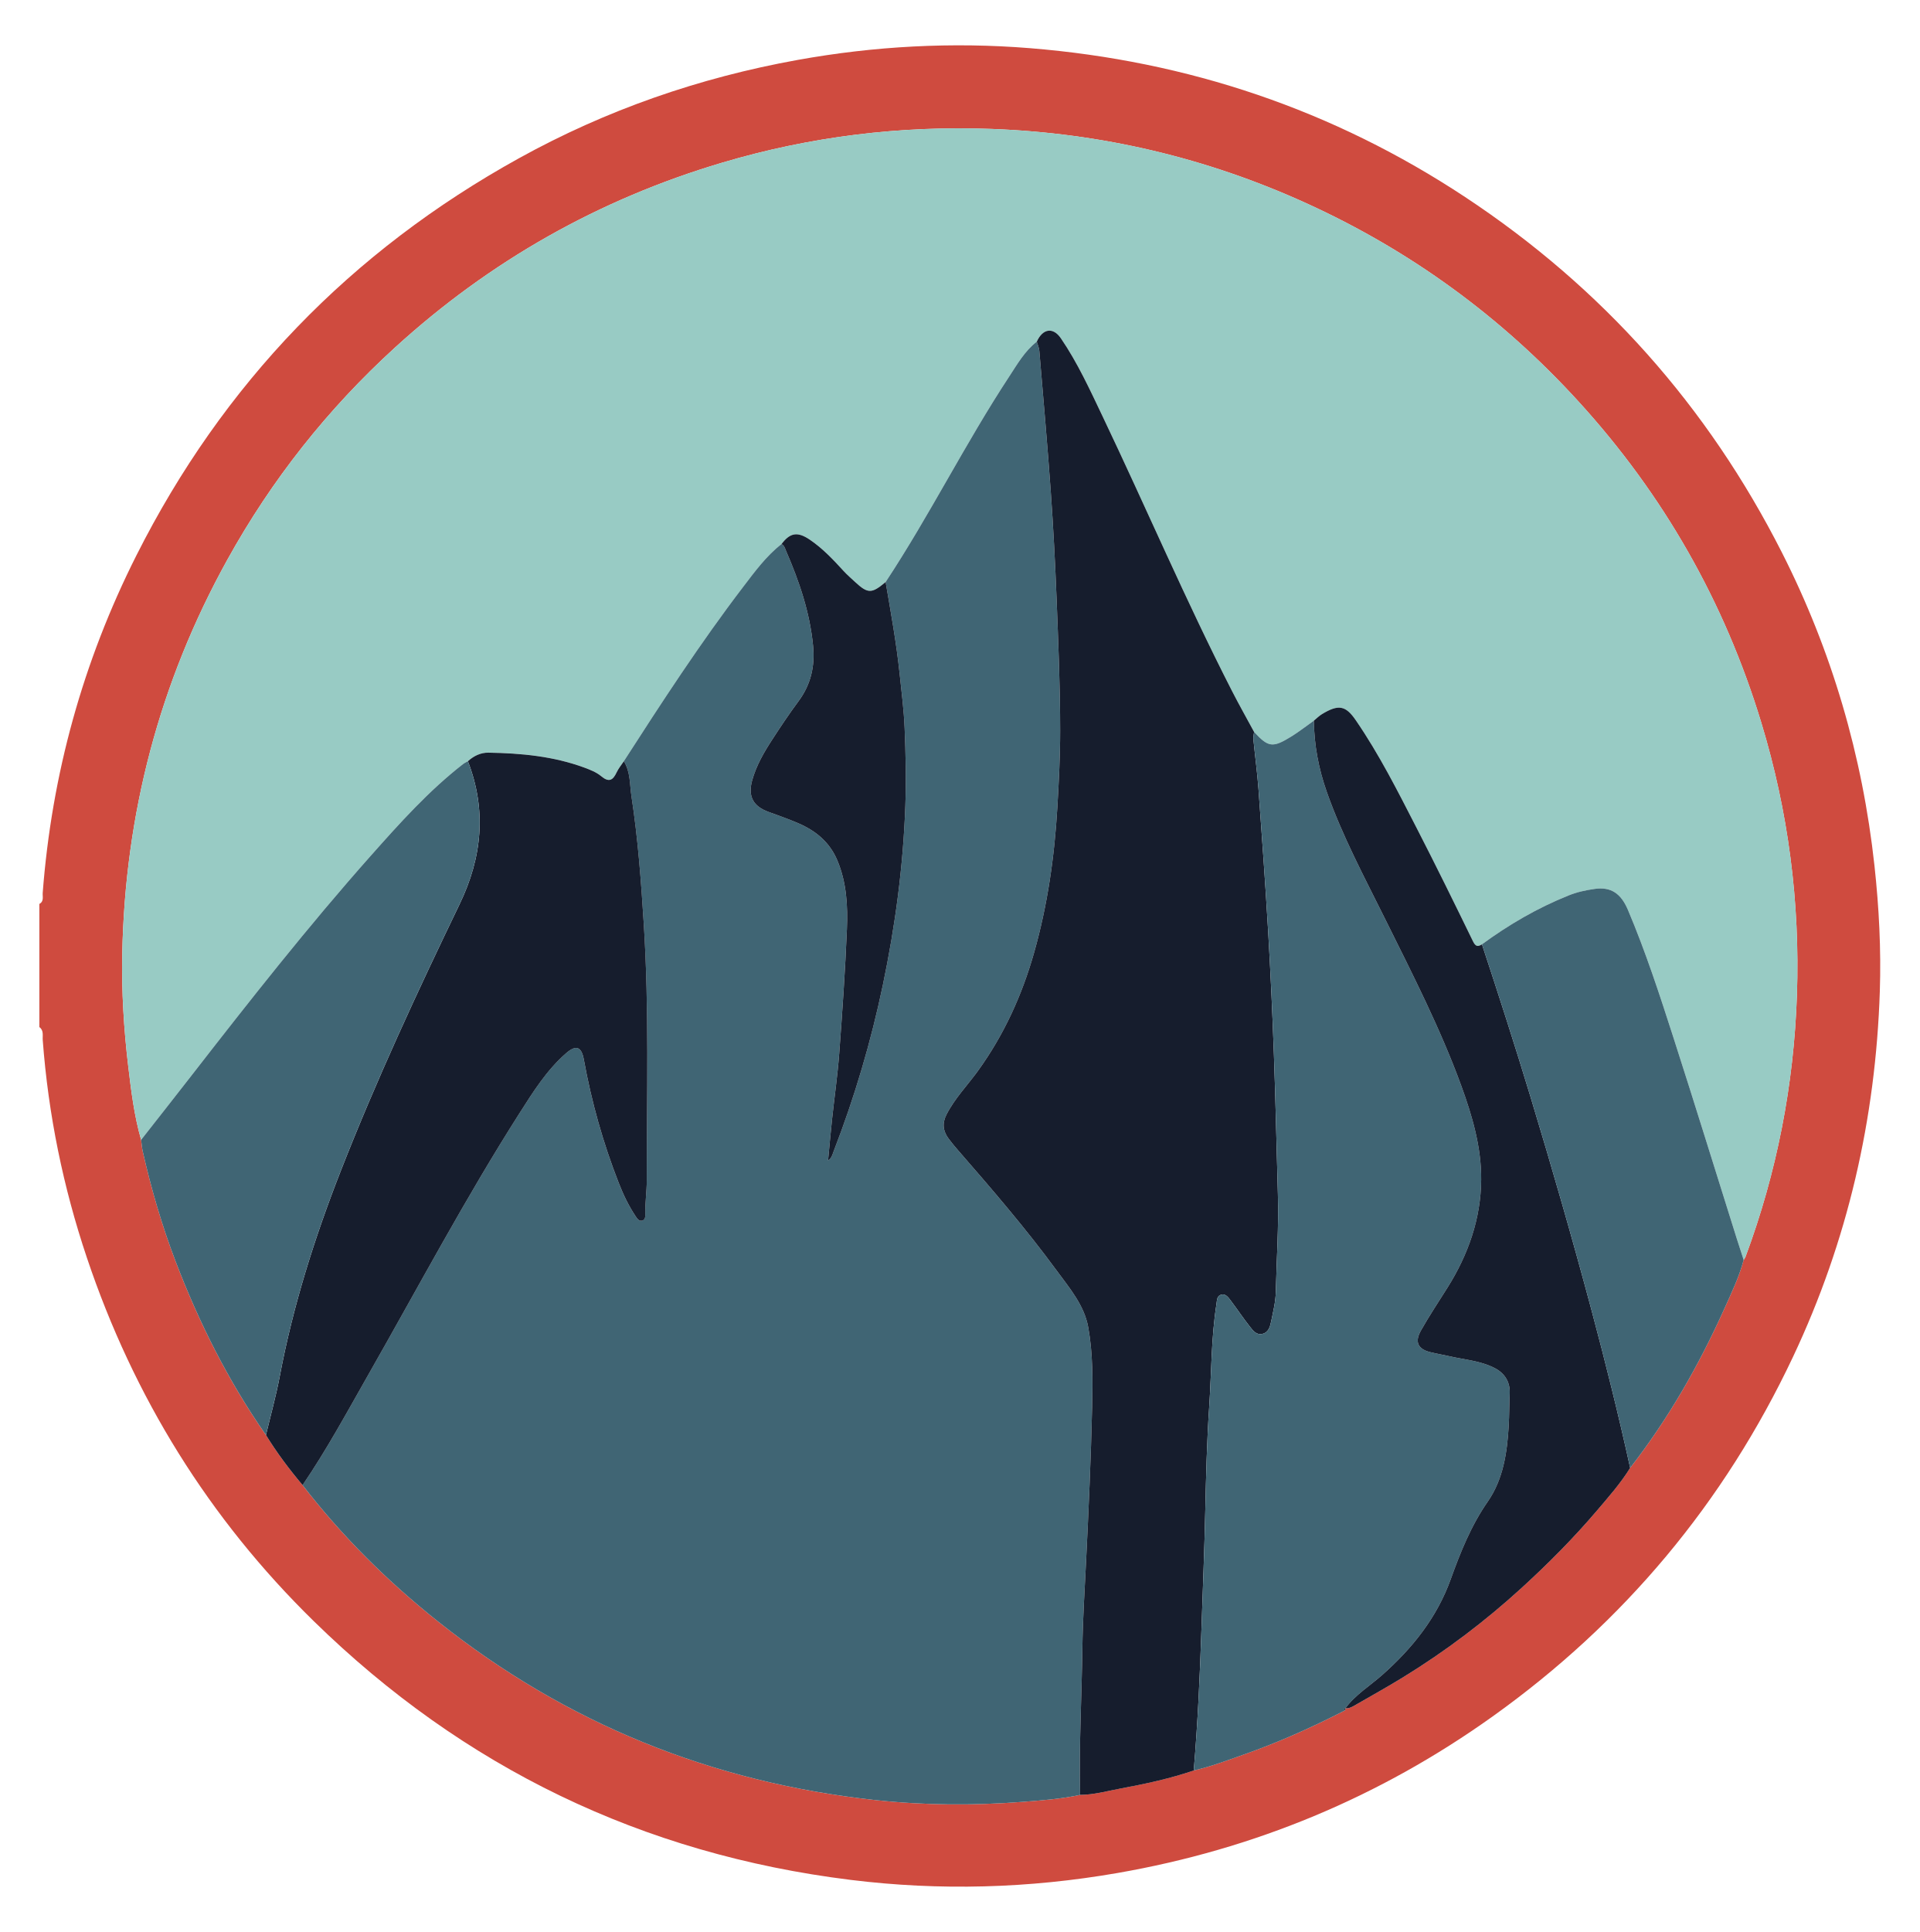
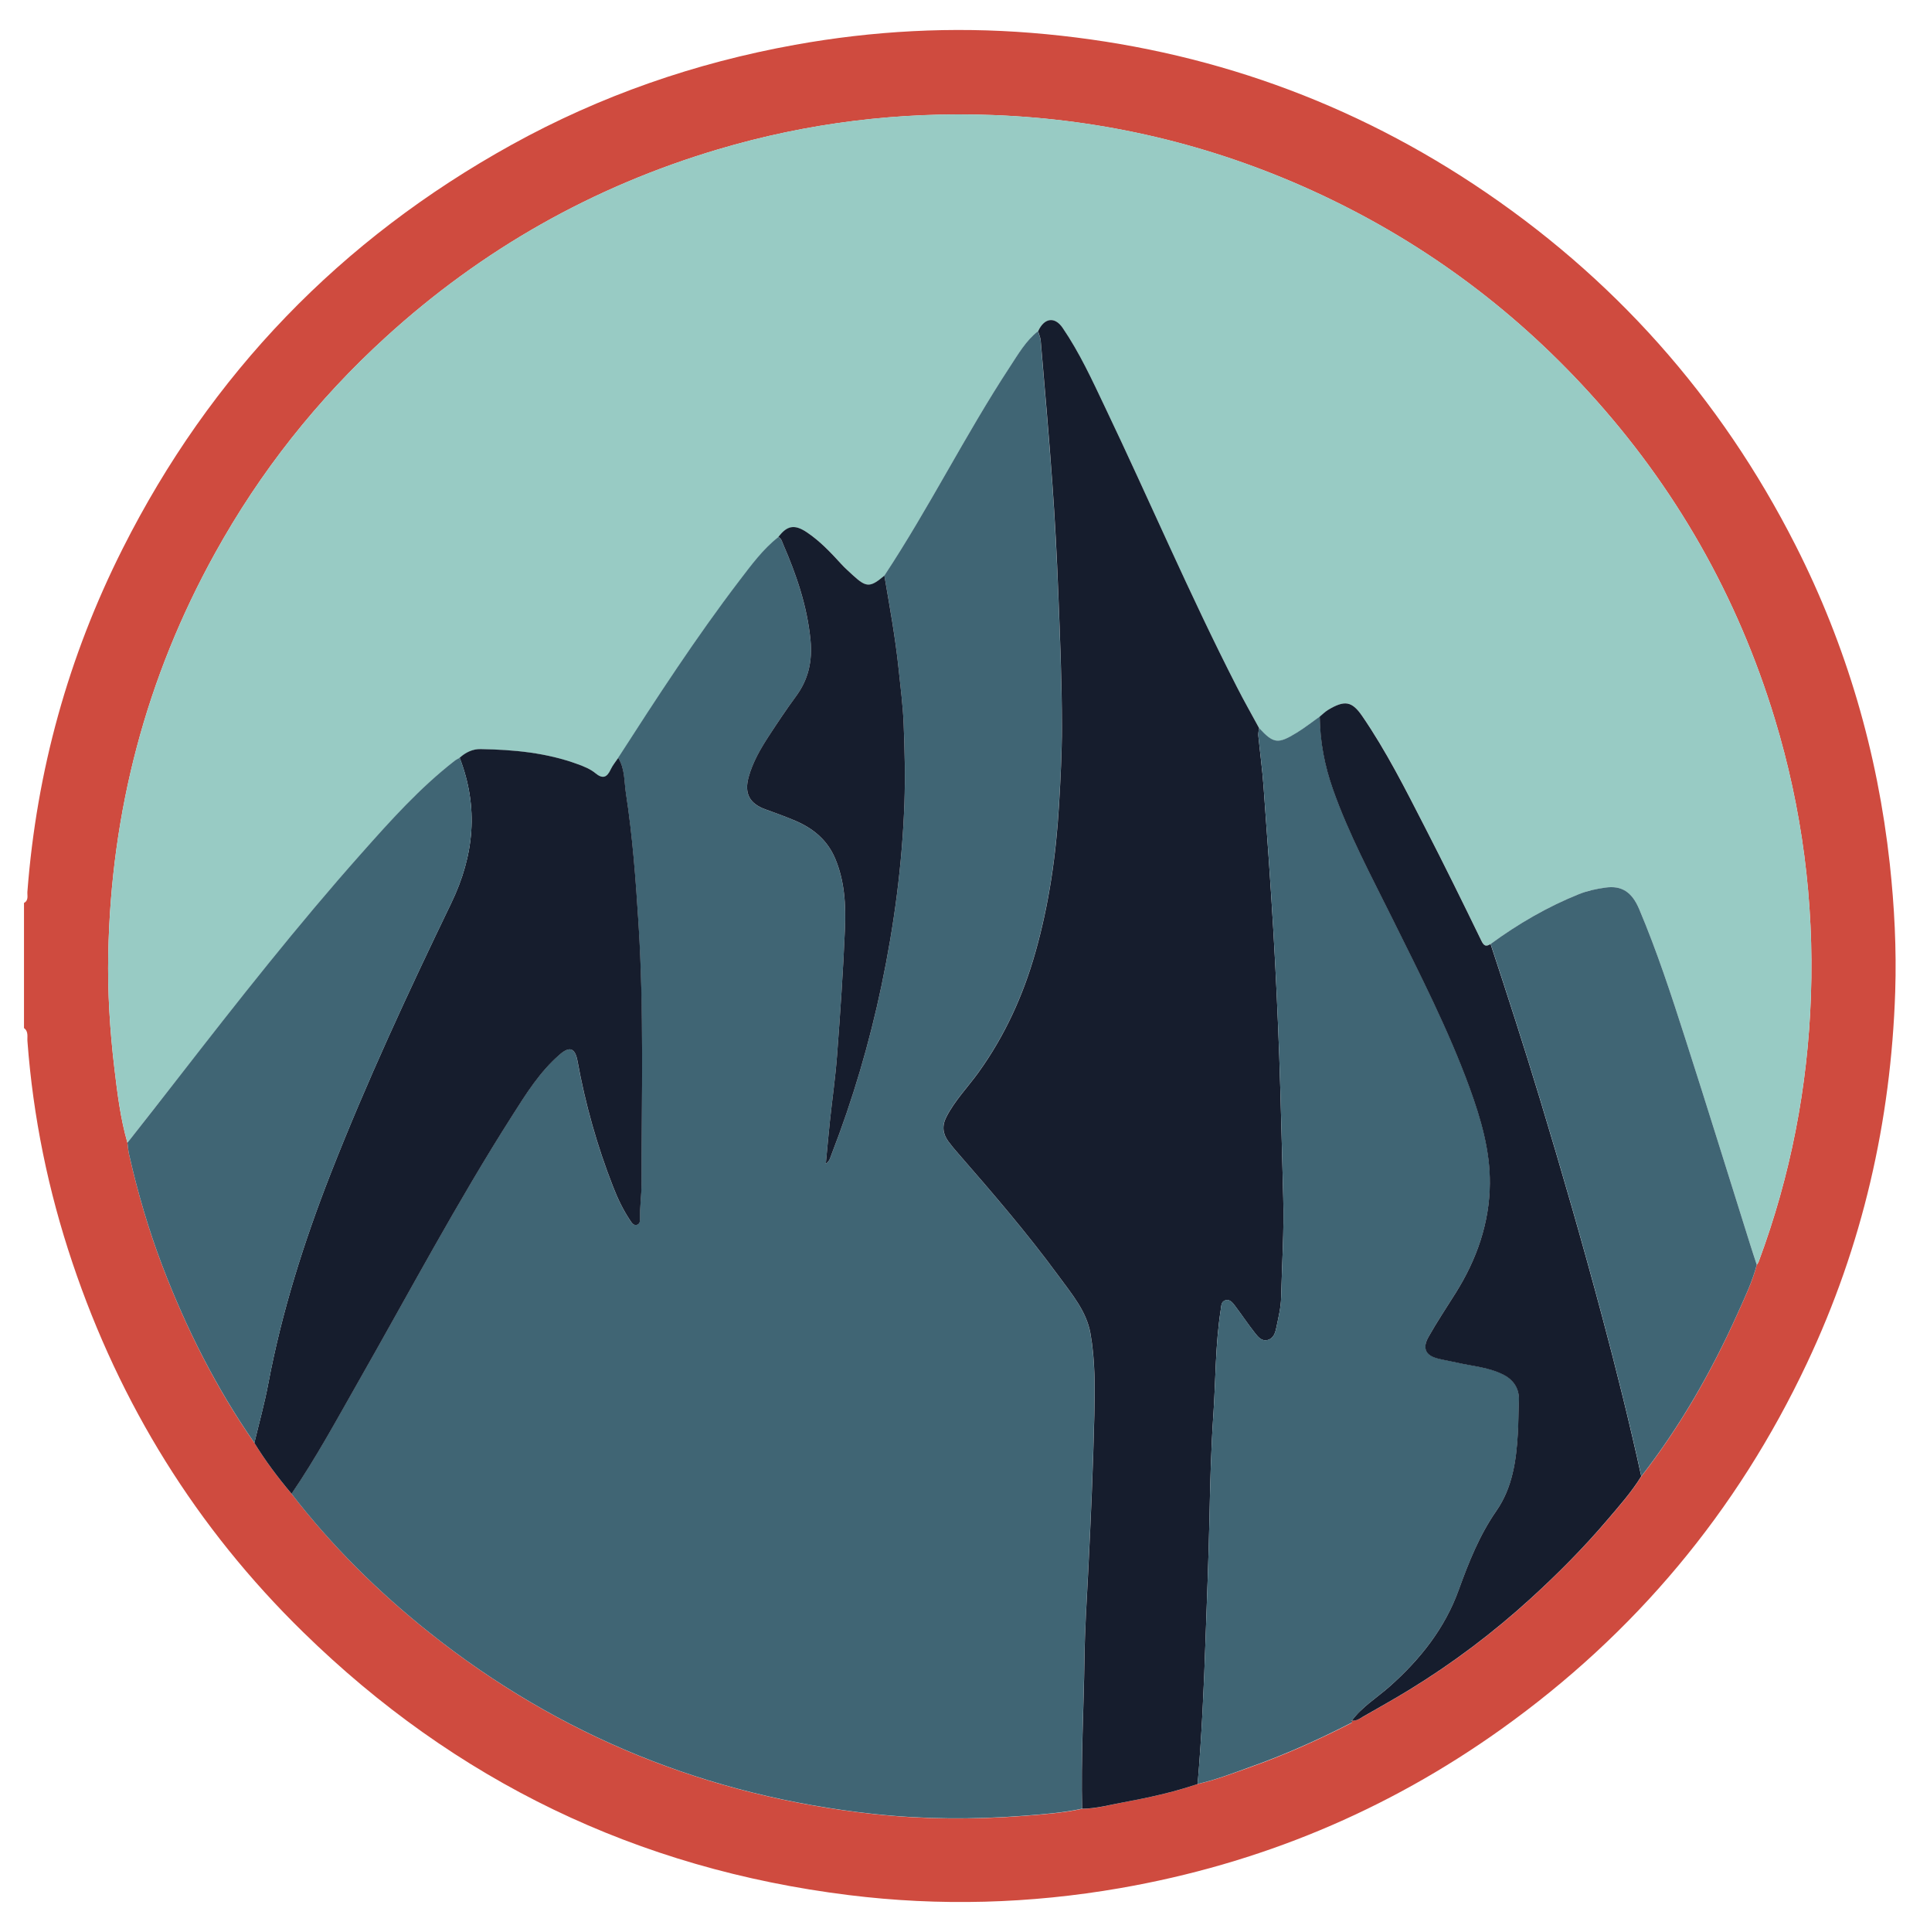
- <svg xmlns="http://www.w3.org/2000/svg" version="1.1" id="Layer_0_xA0_Image_1_" x="0px" y="0px" width="229.92px" height="231.36px" viewBox="0 0 229.92 231.36" enable-background="new 0 0 229.92 231.36" xml:space="preserve">
+ <svg xmlns="http://www.w3.org/2000/svg" version="1.1" id="Layer_0_xA0_Image_1_" x="0px" y="0px" width="40px" height="40.25px" viewBox="0 0 40 40.25" enable-background="new 0 0 40 40.25" xml:space="preserve">
  <g>
-     <path fill-rule="evenodd" clip-rule="evenodd" fill="#CF4B3F" d="M4.713,108.247c0.577-0.302,0.369-0.883,0.402-1.322   C6.201,92.716,9.929,79.23,16.336,66.516C26.701,45.943,42.01,30.093,62.171,18.944c10.46-5.784,21.612-9.646,33.363-11.766   c9.22-1.663,18.523-2.162,27.855-1.407c18.864,1.528,36.285,7.377,52.105,17.829c16.396,10.833,29.041,25.034,37.93,42.55   c5.994,11.812,9.653,24.337,11.093,37.508c0.546,5.004,0.806,10.024,0.643,15.053c-0.499,15.289-3.856,29.913-10.397,43.771   c-8.25,17.478-20.262,31.836-35.976,43.062c-13.54,9.672-28.552,15.904-44.942,18.752c-10.607,1.843-21.269,2.147-31.973,0.822   c-24.923-3.087-46.358-13.443-64.286-30.979c-12.56-12.285-21.576-26.851-27.173-43.507c-2.846-8.467-4.628-17.161-5.294-26.078   c-0.039-0.523,0.154-1.155-0.406-1.562C4.713,118.077,4.713,113.162,4.713,108.247z M161.161,204.552l-0.013,0.013   c0.494,0.054,0.886-0.208,1.279-0.436c1.857-1.07,3.732-2.112,5.56-3.231c5.103-3.128,9.861-6.72,14.28-10.757   c3.174-2.9,6.204-5.948,8.99-9.222c1.404-1.649,2.851-3.282,3.998-5.138c4.567-5.867,8.226-12.275,11.273-19.04   c0.863-1.916,1.779-3.817,2.321-5.862c0.077-0.131,0.176-0.251,0.228-0.391c3.76-10.114,5.789-20.579,6.154-31.351   c0.376-11.087-1.034-21.958-4.265-32.585c-4.399-14.482-11.713-27.314-21.905-38.481c-9.247-10.132-20.125-18.064-32.626-23.748   c-11.948-5.432-24.493-8.386-37.594-8.881c-11.003-0.415-21.809,0.904-32.385,4.05c-14.74,4.384-27.782,11.769-39.134,22.117   c-8.087,7.374-14.797,15.855-20.104,25.443c-8.132,14.688-12.247,30.44-12.577,47.203c-0.088,4.494,0.187,8.974,0.718,13.433   c0.353,2.959,0.711,5.93,1.544,8.809c0.061,0.453,0.085,0.913,0.186,1.356c1.015,4.481,2.294,8.885,3.934,13.178   c2.808,7.356,6.319,14.348,10.83,20.818c1.299,2.116,2.786,4.096,4.386,5.993c4.734,6.13,10.195,11.538,16.25,16.355   c15.34,12.207,32.809,19.233,52.259,21.354c5.912,0.646,11.859,0.674,17.792,0.221c2.284-0.175,4.58-0.344,6.831-0.832   c1.654-0.011,3.244-0.464,4.85-0.764c2.958-0.551,5.904-1.185,8.761-2.158c2.053-0.465,4.017-1.212,5.995-1.908   c4.179-1.47,8.212-3.274,12.146-5.301C161.137,204.725,161.149,204.639,161.161,204.552z" />
-     <path fill-rule="evenodd" clip-rule="evenodd" fill="#98CBC4" d="M16.905,136.499c-0.833-2.881-1.192-5.852-1.544-8.811   c-0.531-4.459-0.806-8.938-0.718-13.433c0.33-16.763,4.445-32.515,12.577-47.203c5.308-9.588,12.018-18.069,20.104-25.443   c11.352-10.349,24.394-17.733,39.134-22.117c10.576-3.146,21.382-4.465,32.385-4.05c13.101,0.495,25.646,3.449,37.594,8.881   c12.501,5.684,23.379,13.616,32.626,23.748c10.192,11.167,17.506,23.999,21.905,38.481c3.23,10.627,4.641,21.498,4.265,32.585   c-0.365,10.771-2.395,21.236-6.154,31.351c-0.052,0.14-0.15,0.26-0.228,0.391c-0.271-0.837-0.551-1.673-0.813-2.512   c-2.53-8.043-5.017-16.1-7.601-24.125c-1.656-5.144-3.332-10.286-5.442-15.271c-0.847-2-2.053-2.796-3.988-2.523   c-1.062,0.149-2.115,0.379-3.116,0.78c-3.722,1.492-7.157,3.494-10.387,5.857c-0.514,0.318-0.771,0.26-1.078-0.371   c-2.195-4.513-4.409-9.017-6.703-13.479c-2.274-4.426-4.508-8.878-7.338-12.996c-1.217-1.771-2.072-1.911-4.037-0.725   c-0.354,0.214-0.653,0.521-0.977,0.785c-0.903,0.639-1.773,1.327-2.713,1.906c-2.231,1.376-2.741,1.292-4.447-0.556   c-0.874-1.616-1.78-3.216-2.617-4.852c-5.54-10.82-10.309-22.004-15.541-32.969c-1.519-3.182-2.988-6.398-4.986-9.323   c-0.933-1.363-2.177-1.166-2.883,0.408c-1.448,1.125-2.338,2.706-3.315,4.193c-5.258,7.999-9.516,16.601-14.79,24.591   c-1.663,1.406-2.119,1.418-3.657-0.008c-0.472-0.437-0.957-0.856-1.397-1.338c-1.235-1.351-2.497-2.689-4.026-3.726   c-1.466-0.992-2.361-0.844-3.39,0.528c-1.832,1.435-3.194,3.298-4.586,5.12c-5.127,6.714-9.727,13.79-14.297,20.885   c-0.294,0.444-0.647,0.859-0.87,1.336c-0.45,0.959-0.929,1.219-1.85,0.449c-0.568-0.475-1.318-0.77-2.029-1.031   c-3.698-1.36-7.562-1.72-11.464-1.784c-0.945-0.016-1.767,0.39-2.469,1.022c-0.196,0.116-0.407,0.213-0.586,0.352   c-4.11,3.197-7.565,7.055-11.005,10.928c-7.517,8.462-14.509,17.351-21.449,26.282C20.979,131.317,18.938,133.904,16.905,136.499z" />
-     <path fill-rule="evenodd" clip-rule="evenodd" fill="#406574" d="M106.077,69.699c5.274-7.99,9.532-16.592,14.79-24.591   c0.978-1.487,1.867-3.068,3.316-4.193c0.104,0.365,0.271,0.727,0.303,1.098c0.475,5.641,0.974,11.278,1.376,16.923   c0.302,4.236,0.524,8.48,0.69,12.725c0.207,5.283,0.432,10.57,0.431,15.855c0,3.053-0.159,6.116-0.338,9.175   c-0.345,5.903-1.174,11.71-2.789,17.402c-1.447,5.095-3.606,9.838-6.723,14.147c-1.253,1.734-2.765,3.277-3.757,5.211   c-0.546,1.064-0.433,1.988,0.237,2.896c0.363,0.493,0.759,0.964,1.161,1.425c4.076,4.679,8.125,9.381,11.798,14.388   c1.536,2.095,3.298,4.146,3.771,6.774c0.568,3.158,0.54,6.37,0.466,9.594c-0.142,6.129-0.416,12.247-0.719,18.369   c-0.172,3.479-0.399,6.962-0.447,10.442c-0.081,5.867-0.416,11.73-0.271,17.601c-2.251,0.488-4.547,0.657-6.831,0.832   c-5.933,0.453-11.879,0.425-17.792-0.221c-19.451-2.12-36.919-9.146-52.259-21.354c-6.055-4.817-11.517-10.226-16.25-16.355   c2.897-4.246,5.335-8.767,7.875-13.223c5.976-10.486,11.633-21.156,18.127-31.343c1.625-2.549,3.238-5.126,5.547-7.144   c1.213-1.058,1.857-0.806,2.141,0.759c0.92,5.06,2.304,9.988,4.181,14.775c0.545,1.392,1.189,2.743,2.023,3.989   c0.179,0.266,0.409,0.641,0.817,0.501c0.334-0.115,0.345-0.479,0.338-0.791c-0.029-1.341,0.176-2.678,0.176-4.01   c0.001-10.236,0.29-20.474-0.358-30.707c-0.324-5.117-0.697-10.223-1.476-15.288c-0.217-1.406-0.104-2.912-0.91-4.201   c4.57-7.095,9.17-14.171,14.297-20.885c1.392-1.822,2.754-3.686,4.586-5.12c0.351,0.17,0.423,0.534,0.555,0.84   c1.574,3.628,2.838,7.329,3.226,11.314c0.243,2.498-0.265,4.669-1.752,6.675c-1.095,1.476-2.116,3.008-3.117,4.549   c-1.004,1.543-1.936,3.133-2.429,4.933c-0.521,1.898,0.116,3.094,1.98,3.766c1.189,0.428,2.381,0.853,3.542,1.351   c2.105,0.905,3.772,2.269,4.69,4.467c1.109,2.654,1.252,5.448,1.139,8.233c-0.204,4.967-0.551,9.929-0.921,14.887   c-0.196,2.626-0.576,5.237-0.856,7.857c-0.173,1.62-0.315,3.244-0.479,4.947c0.456-0.314,0.53-0.744,0.676-1.121   c2.507-6.473,4.464-13.105,5.887-19.902c1.484-7.088,2.437-14.227,2.693-21.474c0.11-3.105,0.041-6.196-0.086-9.289   c-0.09-2.173-0.372-4.338-0.598-6.504C107.37,76.997,106.702,73.352,106.077,69.699z" />
-     <path fill-rule="evenodd" clip-rule="evenodd" fill="#161D2D" d="M129.373,214.94c-0.145-5.87,0.19-11.733,0.271-17.601   c0.048-3.48,0.275-6.964,0.447-10.442c0.303-6.122,0.577-12.24,0.719-18.369c0.074-3.224,0.103-6.436-0.466-9.594   c-0.474-2.628-2.235-4.68-3.771-6.774c-3.673-5.007-7.722-9.709-11.798-14.388c-0.402-0.461-0.798-0.932-1.161-1.425   c-0.67-0.908-0.784-1.832-0.237-2.896c0.992-1.934,2.504-3.477,3.757-5.211c3.116-4.31,5.275-9.053,6.723-14.147   c1.615-5.692,2.444-11.499,2.789-17.402c0.179-3.059,0.338-6.122,0.338-9.175c0.001-5.285-0.224-10.572-0.431-15.855   c-0.166-4.244-0.389-8.488-0.69-12.725c-0.402-5.645-0.901-11.282-1.376-16.923c-0.031-0.371-0.199-0.732-0.303-1.098   c0.705-1.574,1.949-1.771,2.882-0.408c1.998,2.925,3.468,6.142,4.986,9.323c5.232,10.965,10.001,22.148,15.541,32.969   c0.837,1.636,1.743,3.235,2.617,4.852c-0.03,0.302-0.11,0.608-0.081,0.904c0.193,1.976,0.463,3.946,0.608,5.927   c0.415,5.682,0.824,11.365,1.158,17.054c0.289,4.929,0.515,9.861,0.692,14.795c0.201,5.552,0.31,11.105,0.474,16.658   c0.115,3.913-0.158,7.817-0.248,11.726c-0.026,1.173-0.315,2.346-0.553,3.504c-0.128,0.63-0.304,1.339-1.06,1.517   c-0.718,0.167-1.133-0.412-1.498-0.874c-0.806-1.021-1.527-2.108-2.312-3.147c-0.271-0.359-0.591-0.811-1.113-0.676   c-0.543,0.141-0.507,0.691-0.577,1.143c-0.63,4.055-0.591,8.159-0.864,12.239c-0.276,4.124-0.38,8.263-0.47,12.397   c-0.102,4.71-0.296,9.417-0.454,14.126c-0.192,5.7-0.447,11.394-0.93,17.076c-2.856,0.974-5.803,1.607-8.761,2.158   C132.617,214.477,131.027,214.93,129.373,214.94z" />
-     <path fill-rule="evenodd" clip-rule="evenodd" fill="#406574" d="M142.983,212.019c0.482-5.683,0.737-11.376,0.93-17.076   c0.158-4.709,0.353-9.416,0.454-14.126c0.09-4.135,0.193-8.273,0.47-12.397c0.273-4.08,0.234-8.185,0.864-12.239   c0.07-0.451,0.034-1.002,0.577-1.143c0.522-0.135,0.843,0.316,1.113,0.676c0.784,1.039,1.506,2.127,2.312,3.147   c0.365,0.462,0.78,1.041,1.498,0.874c0.756-0.178,0.932-0.887,1.06-1.517c0.237-1.158,0.526-2.331,0.553-3.504   c0.09-3.908,0.363-7.812,0.248-11.726c-0.164-5.553-0.272-11.106-0.474-16.658c-0.178-4.934-0.403-9.866-0.692-14.795   c-0.334-5.688-0.743-11.372-1.158-17.054c-0.146-1.98-0.415-3.951-0.608-5.927c-0.029-0.296,0.051-0.603,0.081-0.904   c1.706,1.848,2.216,1.932,4.447,0.556c0.939-0.579,1.81-1.268,2.713-1.906c0.036,2.933,0.572,5.77,1.548,8.537   c1.863,5.291,4.514,10.221,6.994,15.225c3.247,6.553,6.592,13.058,9.107,19.944c1.332,3.648,2.424,7.395,2.392,11.278   c-0.036,4.643-1.547,8.941-4.018,12.883c-1.078,1.721-2.211,3.41-3.205,5.177c-0.77,1.367-0.349,2.21,1.119,2.576   c0.741,0.186,1.498,0.304,2.241,0.478c1.854,0.432,3.79,0.545,5.523,1.453c1.229,0.644,1.814,1.733,1.757,3.004   c-0.059,1.302-0.047,2.604-0.121,3.903c-0.186,3.205-0.648,6.376-2.513,9.066c-1.993,2.874-3.262,6.037-4.433,9.292   c-1.644,4.574-4.576,8.254-8.2,11.461c-1.482,1.312-3.211,2.363-4.414,3.987l0.013-0.013c-0.204,0.06-0.18,0.151-0.036,0.258   c-3.935,2.026-7.968,3.831-12.146,5.301C147,210.807,145.036,211.554,142.983,212.019z" />
-     <path fill-rule="evenodd" clip-rule="evenodd" fill="#161D2D" d="M74.724,91.161c0.805,1.289,0.693,2.795,0.91,4.201   c0.779,5.065,1.152,10.171,1.476,15.288c0.648,10.233,0.359,20.471,0.358,30.707c0,1.332-0.206,2.669-0.176,4.01   c0.007,0.312-0.003,0.676-0.338,0.791c-0.409,0.14-0.639-0.235-0.817-0.501c-0.834-1.246-1.479-2.598-2.023-3.989   c-1.877-4.787-3.261-9.716-4.181-14.775c-0.284-1.564-0.928-1.816-2.141-0.759c-2.309,2.018-3.922,4.595-5.547,7.144   c-6.495,10.187-12.151,20.856-18.127,31.343c-2.54,4.456-4.979,8.977-7.875,13.223c-1.6-1.897-3.087-3.877-4.386-5.993   c0.557-2.344,1.207-4.671,1.652-7.036c1.594-8.463,4.182-16.624,7.317-24.626c4.254-10.858,9.166-21.425,14.228-31.921   c2.701-5.6,3.25-11.259,0.99-17.113c0.702-0.633,1.524-1.038,2.469-1.022c3.902,0.064,7.766,0.424,11.464,1.784   c0.71,0.262,1.46,0.557,2.029,1.031c0.921,0.77,1.4,0.51,1.85-0.449C74.077,92.021,74.429,91.605,74.724,91.161z" />
-     <path fill-rule="evenodd" clip-rule="evenodd" fill="#161D2D" d="M161.148,204.564c1.203-1.624,2.932-2.676,4.414-3.987   c3.624-3.207,6.557-6.887,8.2-11.461c1.171-3.255,2.439-6.418,4.433-9.292c1.864-2.69,2.327-5.861,2.513-9.066   c0.074-1.3,0.062-2.602,0.121-3.903c0.058-1.271-0.527-2.36-1.757-3.004c-1.733-0.908-3.669-1.021-5.523-1.453   c-0.743-0.174-1.5-0.292-2.241-0.478c-1.468-0.366-1.889-1.209-1.119-2.576c0.994-1.767,2.127-3.456,3.205-5.177   c2.471-3.941,3.981-8.24,4.018-12.883c0.032-3.884-1.06-7.63-2.392-11.278c-2.516-6.887-5.86-13.392-9.107-19.944   c-2.48-5.004-5.131-9.934-6.994-15.225c-0.976-2.768-1.512-5.604-1.548-8.537c0.323-0.264,0.622-0.571,0.977-0.785   c1.965-1.187,2.82-1.047,4.037,0.725c2.83,4.118,5.063,8.57,7.338,12.996c2.294,4.463,4.508,8.967,6.703,13.479   c0.307,0.631,0.564,0.689,1.078,0.371c2.005,6.068,3.964,12.149,5.817,18.265c2.574,8.496,5.031,17.024,7.322,25.601   c1.668,6.246,3.229,12.516,4.613,18.83c-1.147,1.855-2.594,3.488-3.998,5.138c-2.786,3.273-5.816,6.321-8.99,9.222   c-4.419,4.037-9.178,7.629-14.28,10.757c-1.827,1.119-3.702,2.161-5.56,3.231C162.034,204.356,161.642,204.618,161.148,204.564z" />
-     <path fill-rule="evenodd" clip-rule="evenodd" fill="#406574" d="M56.041,91.153c2.26,5.854,1.711,11.514-0.99,17.113   c-5.062,10.496-9.974,21.062-14.228,31.921c-3.135,8.002-5.723,16.163-7.317,24.626c-0.446,2.365-1.096,4.692-1.652,7.036   c-4.511-6.471-8.021-13.462-10.83-20.818c-1.64-4.293-2.919-8.696-3.934-13.178c-0.1-0.443-0.125-0.903-0.186-1.355   c2.033-2.594,4.074-5.181,6.096-7.783c6.94-8.932,13.932-17.82,21.449-26.282c3.44-3.873,6.896-7.73,11.005-10.928   C55.634,91.366,55.845,91.27,56.041,91.153z" />
-     <path fill-rule="evenodd" clip-rule="evenodd" fill="#406574" d="M195.255,175.781c-1.384-6.314-2.945-12.584-4.613-18.83   c-2.291-8.576-4.748-17.104-7.322-25.601c-1.854-6.115-3.812-12.196-5.817-18.265c3.229-2.363,6.665-4.365,10.387-5.857   c1.001-0.401,2.054-0.631,3.116-0.78c1.936-0.272,3.142,0.523,3.988,2.523c2.11,4.984,3.786,10.127,5.442,15.271   c2.584,8.025,5.07,16.082,7.601,24.125c0.263,0.839,0.542,1.675,0.813,2.512c-0.542,2.045-1.458,3.946-2.321,5.862   C203.481,163.506,199.823,169.914,195.255,175.781z" />
-     <path fill-rule="evenodd" clip-rule="evenodd" fill="#161D2D" d="M161.125,204.81c-0.144-0.106-0.168-0.198,0.036-0.258   C161.149,204.639,161.137,204.725,161.125,204.81z" />
-     <path fill-rule="evenodd" clip-rule="evenodd" fill="#161D2D" d="M106.077,69.699c0.625,3.652,1.293,7.298,1.678,10.985   c0.226,2.166,0.508,4.331,0.598,6.504c0.127,3.093,0.196,6.184,0.086,9.289c-0.256,7.247-1.209,14.386-2.693,21.474   c-1.423,6.797-3.38,13.43-5.887,19.902c-0.146,0.377-0.22,0.807-0.676,1.121c0.164-1.703,0.305-3.327,0.479-4.947   c0.28-2.62,0.66-5.231,0.856-7.857c0.371-4.958,0.718-9.92,0.921-14.887c0.114-2.785-0.03-5.579-1.139-8.233   c-0.918-2.198-2.585-3.562-4.69-4.467c-1.16-0.498-2.353-0.923-3.542-1.351c-1.865-0.672-2.501-1.867-1.98-3.766   c0.494-1.8,1.425-3.39,2.429-4.933c1.001-1.541,2.022-3.073,3.117-4.549c1.487-2.006,1.995-4.177,1.752-6.675   c-0.388-3.985-1.652-7.687-3.226-11.314c-0.132-0.306-0.205-0.67-0.555-0.84c1.029-1.372,1.924-1.521,3.39-0.528   c1.53,1.036,2.791,2.375,4.026,3.726c0.441,0.481,0.926,0.901,1.397,1.338C103.958,71.117,104.414,71.105,106.077,69.699z" />
+     <path fill-rule="evenodd" clip-rule="evenodd" fill="#CF4B3F" d="M0.5,18.811c0.102-0.053,0.065-0.156,0.071-0.234   c0.192-2.513,0.852-4.899,1.985-7.147c1.833-3.639,4.541-6.442,8.107-8.415c1.85-1.023,3.823-1.706,5.901-2.081   c1.631-0.294,3.276-0.382,4.928-0.249c3.336,0.27,6.417,1.305,9.216,3.153c2.9,1.916,5.137,4.428,6.709,7.526   c1.06,2.089,1.707,4.305,1.962,6.634c0.096,0.885,0.142,1.773,0.113,2.662c-0.089,2.705-0.682,5.291-1.84,7.742   c-1.458,3.092-3.583,5.631-6.362,7.617c-2.396,1.711-5.05,2.813-7.949,3.317c-1.877,0.326-3.762,0.38-5.655,0.145   c-4.409-0.546-8.2-2.377-11.371-5.48c-2.222-2.172-3.816-4.748-4.806-7.695c-0.504-1.497-0.819-3.034-0.937-4.612   C0.564,21.602,0.599,21.49,0.5,21.418C0.5,20.549,0.5,19.68,0.5,18.811z M28.171,35.845l-0.002,0.002   c0.087,0.009,0.156-0.036,0.227-0.077c0.329-0.189,0.66-0.374,0.983-0.571c0.902-0.553,1.744-1.188,2.526-1.902   c0.562-0.514,1.098-1.052,1.59-1.631c0.249-0.292,0.505-0.581,0.708-0.909c0.808-1.038,1.455-2.171,1.994-3.368   c0.152-0.339,0.315-0.675,0.41-1.037c0.014-0.023,0.032-0.044,0.04-0.068c0.666-1.789,1.024-3.64,1.089-5.545   c0.066-1.961-0.183-3.884-0.754-5.764c-0.779-2.562-2.072-4.831-3.875-6.806c-1.635-1.792-3.559-3.195-5.77-4.201   c-2.114-0.96-4.333-1.483-6.65-1.571c-1.946-0.073-3.857,0.16-5.728,0.716c-2.607,0.775-4.914,2.082-6.922,3.912   c-1.431,1.304-2.618,2.805-3.556,4.5c-1.439,2.598-2.167,5.384-2.225,8.349c-0.016,0.795,0.033,1.587,0.127,2.376   c0.062,0.523,0.125,1.049,0.273,1.559c0.011,0.08,0.015,0.161,0.033,0.24c0.179,0.792,0.406,1.571,0.696,2.331   c0.497,1.3,1.118,2.537,1.916,3.682c0.23,0.375,0.493,0.725,0.776,1.06c0.837,1.084,1.803,2.042,2.875,2.894   c2.713,2.159,5.803,3.401,9.243,3.776c1.046,0.114,2.098,0.119,3.147,0.039c0.404-0.031,0.81-0.061,1.208-0.147   c0.292-0.002,0.574-0.082,0.858-0.135c0.524-0.097,1.044-0.209,1.549-0.382c0.364-0.082,0.711-0.214,1.061-0.338   c0.739-0.26,1.453-0.579,2.149-0.937C28.167,35.875,28.169,35.86,28.171,35.845z" />
+     <path fill-rule="evenodd" clip-rule="evenodd" fill="#98CBC4" d="M2.656,23.808c-0.147-0.51-0.21-1.035-0.273-1.559   c-0.094-0.789-0.143-1.581-0.127-2.376c0.058-2.965,0.786-5.751,2.225-8.349c0.938-1.696,2.125-3.196,3.556-4.5   c2.008-1.831,4.315-3.137,6.922-3.912c1.871-0.557,3.782-0.79,5.728-0.716c2.317,0.087,4.536,0.61,6.65,1.571   c2.211,1.005,4.135,2.409,5.77,4.201c1.803,1.975,3.096,4.245,3.875,6.806c0.571,1.88,0.821,3.803,0.754,5.764   c-0.065,1.905-0.424,3.756-1.089,5.545c-0.008,0.024-0.026,0.045-0.04,0.068c-0.047-0.147-0.097-0.295-0.144-0.444   c-0.448-1.422-0.888-2.848-1.345-4.267c-0.292-0.91-0.589-1.819-0.962-2.701c-0.149-0.354-0.363-0.495-0.706-0.446   c-0.188,0.026-0.375,0.066-0.551,0.137c-0.658,0.265-1.266,0.619-1.837,1.037c-0.09,0.056-0.136,0.046-0.19-0.065   c-0.388-0.799-0.78-1.595-1.186-2.384c-0.402-0.783-0.797-1.571-1.298-2.299c-0.215-0.313-0.367-0.338-0.714-0.128   c-0.062,0.038-0.115,0.092-0.172,0.139c-0.16,0.113-0.313,0.235-0.48,0.337c-0.394,0.243-0.484,0.229-0.786-0.098   c-0.154-0.286-0.315-0.569-0.463-0.858c-0.98-1.914-1.823-3.892-2.749-5.832c-0.269-0.562-0.528-1.131-0.882-1.649   c-0.165-0.241-0.385-0.206-0.51,0.072c-0.256,0.199-0.413,0.479-0.586,0.742c-0.93,1.415-1.683,2.937-2.616,4.35   c-0.293,0.249-0.375,0.251-0.646-0.001c-0.083-0.077-0.169-0.151-0.247-0.237c-0.218-0.239-0.441-0.476-0.712-0.659   c-0.26-0.176-0.417-0.149-0.6,0.093c-0.324,0.254-0.564,0.584-0.811,0.906c-0.907,1.187-1.72,2.439-2.528,3.694   c-0.053,0.079-0.115,0.152-0.154,0.236c-0.08,0.17-0.165,0.216-0.327,0.08c-0.101-0.083-0.233-0.136-0.359-0.182   c-0.654-0.241-1.337-0.304-2.028-0.316c-0.167-0.003-0.312,0.069-0.437,0.181c-0.035,0.021-0.072,0.038-0.104,0.062   c-0.727,0.565-1.338,1.248-1.947,1.933c-1.33,1.496-2.566,3.069-3.794,4.648C3.377,22.892,3.016,23.349,2.656,23.808z" />
+     <path fill-rule="evenodd" clip-rule="evenodd" fill="#406574" d="M18.428,11.992c0.934-1.413,1.687-2.935,2.616-4.35   c0.173-0.263,0.331-0.542,0.586-0.742c0.018,0.065,0.049,0.129,0.054,0.194c0.084,0.998,0.172,1.995,0.244,2.993   c0.053,0.75,0.092,1.5,0.122,2.251c0.037,0.935,0.076,1.87,0.076,2.805c0,0.54-0.027,1.082-0.06,1.622   c-0.061,1.044-0.208,2.072-0.494,3.079c-0.255,0.9-0.638,1.739-1.188,2.502c-0.222,0.307-0.49,0.58-0.665,0.922   c-0.097,0.188-0.076,0.352,0.042,0.512c0.064,0.087,0.134,0.17,0.206,0.252c0.721,0.827,1.437,1.659,2.086,2.544   c0.271,0.371,0.584,0.734,0.667,1.199c0.1,0.558,0.095,1.126,0.082,1.697c-0.025,1.084-0.073,2.167-0.127,3.249   c-0.03,0.615-0.071,1.232-0.079,1.847c-0.015,1.038-0.074,2.075-0.049,3.113c-0.398,0.086-0.804,0.116-1.208,0.147   c-1.049,0.08-2.101,0.075-3.147-0.039c-3.44-0.375-6.53-1.618-9.243-3.776c-1.071-0.852-2.037-1.809-2.875-2.894   c0.512-0.75,0.943-1.55,1.393-2.338c1.057-1.855,2.058-3.742,3.207-5.543c0.287-0.452,0.572-0.908,0.981-1.264   c0.215-0.188,0.329-0.143,0.378,0.134c0.163,0.894,0.408,1.766,0.74,2.613c0.096,0.247,0.21,0.485,0.358,0.706   c0.031,0.047,0.072,0.113,0.144,0.088c0.059-0.02,0.061-0.085,0.06-0.14c-0.005-0.237,0.031-0.473,0.031-0.708   c0-1.811,0.051-3.622-0.063-5.432c-0.057-0.905-0.123-1.808-0.261-2.704c-0.039-0.249-0.019-0.515-0.161-0.743   c0.808-1.255,1.622-2.507,2.528-3.694c0.247-0.322,0.487-0.652,0.811-0.906c0.062,0.031,0.075,0.095,0.098,0.148   c0.279,0.642,0.502,1.296,0.571,2.001c0.043,0.442-0.046,0.826-0.31,1.181c-0.193,0.261-0.374,0.532-0.551,0.805   s-0.342,0.554-0.43,0.873c-0.092,0.336,0.021,0.547,0.351,0.666c0.21,0.075,0.421,0.15,0.626,0.239   c0.372,0.16,0.667,0.401,0.83,0.79c0.196,0.47,0.221,0.964,0.202,1.457c-0.037,0.878-0.098,1.756-0.164,2.633   c-0.034,0.464-0.102,0.926-0.151,1.39c-0.03,0.287-0.056,0.574-0.084,0.875c0.081-0.055,0.094-0.131,0.12-0.198   c0.443-1.146,0.79-2.318,1.042-3.521c0.262-1.253,0.431-2.516,0.476-3.798c0.02-0.549,0.007-1.096-0.016-1.643   c-0.016-0.384-0.065-0.768-0.105-1.15C18.657,13.283,18.54,12.638,18.428,11.992z" />
+     <path fill-rule="evenodd" clip-rule="evenodd" fill="#161D2D" d="M22.549,37.682c-0.025-1.039,0.034-2.076,0.049-3.113   c0.007-0.615,0.048-1.232,0.079-1.847c0.054-1.083,0.102-2.165,0.127-3.249c0.013-0.57,0.018-1.139-0.082-1.697   c-0.083-0.464-0.396-0.828-0.667-1.199c-0.649-0.885-1.365-1.717-2.086-2.544c-0.072-0.082-0.142-0.165-0.206-0.252   c-0.118-0.161-0.139-0.324-0.042-0.512c0.175-0.342,0.443-0.615,0.665-0.922c0.55-0.763,0.933-1.602,1.188-2.502   c0.286-1.007,0.433-2.034,0.494-3.079c0.032-0.541,0.06-1.083,0.06-1.622c0-0.935-0.039-1.87-0.076-2.805   c-0.029-0.751-0.068-1.501-0.122-2.251c-0.071-0.999-0.159-1.995-0.244-2.993c-0.005-0.065-0.036-0.129-0.054-0.194   c0.125-0.278,0.345-0.313,0.51-0.072c0.354,0.518,0.614,1.086,0.882,1.649c0.926,1.94,1.769,3.918,2.749,5.832   c0.147,0.29,0.309,0.572,0.463,0.858c-0.006,0.053-0.02,0.108-0.015,0.16c0.035,0.35,0.082,0.698,0.108,1.048   c0.073,1.004,0.146,2.01,0.205,3.016c0.051,0.872,0.091,1.745,0.123,2.617c0.035,0.982,0.054,1.964,0.083,2.947   c0.02,0.691-0.028,1.383-0.044,2.074c-0.004,0.208-0.056,0.415-0.098,0.62c-0.023,0.111-0.055,0.236-0.188,0.268   c-0.126,0.029-0.2-0.072-0.265-0.154c-0.143-0.181-0.27-0.373-0.409-0.557c-0.048-0.062-0.104-0.143-0.196-0.119   c-0.096,0.024-0.09,0.122-0.103,0.202c-0.112,0.717-0.104,1.443-0.152,2.165c-0.05,0.729-0.068,1.462-0.083,2.193   c-0.018,0.833-0.052,1.666-0.081,2.499c-0.034,1.008-0.079,2.015-0.165,3.02c-0.505,0.172-1.025,0.285-1.549,0.382   C23.123,37.601,22.841,37.68,22.549,37.682z" />
+     <path fill-rule="evenodd" clip-rule="evenodd" fill="#406574" d="M24.956,37.165c0.085-1.005,0.13-2.012,0.165-3.02   c0.029-0.833,0.063-1.666,0.081-2.499c0.015-0.731,0.033-1.463,0.083-2.193c0.048-0.722,0.041-1.448,0.152-2.165   c0.012-0.08,0.006-0.177,0.103-0.202c0.092-0.024,0.148,0.056,0.196,0.119c0.139,0.184,0.267,0.376,0.409,0.557   c0.065,0.082,0.138,0.184,0.265,0.154c0.133-0.031,0.165-0.156,0.188-0.268c0.042-0.205,0.093-0.412,0.098-0.62   c0.016-0.691,0.064-1.383,0.044-2.074c-0.029-0.982-0.048-1.965-0.083-2.947c-0.032-0.872-0.072-1.745-0.123-2.617   c-0.059-1.006-0.131-2.012-0.205-3.016c-0.026-0.351-0.073-0.699-0.108-1.048c-0.005-0.052,0.009-0.107,0.015-0.16   c0.302,0.327,0.392,0.341,0.786,0.098c0.167-0.102,0.32-0.224,0.48-0.337c0.007,0.519,0.101,1.02,0.274,1.51   c0.329,0.935,0.798,1.808,1.237,2.692c0.574,1.159,1.166,2.31,1.611,3.528c0.235,0.646,0.429,1.308,0.423,1.995   c-0.007,0.821-0.273,1.582-0.71,2.279c-0.191,0.305-0.391,0.604-0.567,0.916c-0.136,0.242-0.062,0.39,0.198,0.455   c0.131,0.033,0.265,0.054,0.396,0.084c0.329,0.076,0.67,0.096,0.977,0.257c0.218,0.114,0.322,0.307,0.311,0.531   c-0.01,0.23-0.008,0.461-0.022,0.69c-0.032,0.567-0.114,1.128-0.443,1.603c-0.354,0.509-0.577,1.068-0.785,1.644   c-0.291,0.81-0.81,1.46-1.45,2.028c-0.263,0.231-0.568,0.418-0.781,0.705l0.002-0.002c-0.036,0.01-0.031,0.026-0.006,0.045   c-0.696,0.358-1.41,0.677-2.149,0.937C25.667,36.951,25.32,37.083,24.956,37.165z" />
+     <path fill-rule="evenodd" clip-rule="evenodd" fill="#161D2D" d="M12.883,15.789c0.142,0.228,0.122,0.494,0.161,0.743   c0.138,0.896,0.204,1.799,0.261,2.704c0.115,1.81,0.064,3.621,0.063,5.432c0,0.235-0.036,0.471-0.031,0.708   c0.001,0.055-0.001,0.12-0.06,0.14c-0.072,0.025-0.113-0.041-0.144-0.088c-0.148-0.22-0.262-0.459-0.358-0.706   c-0.332-0.847-0.577-1.719-0.74-2.613c-0.05-0.277-0.164-0.322-0.378-0.134c-0.409,0.356-0.694,0.812-0.981,1.264   c-1.149,1.801-2.15,3.688-3.207,5.543C7.02,29.57,6.588,30.37,6.076,31.12C5.793,30.785,5.53,30.435,5.3,30.06   c0.099-0.414,0.214-0.826,0.292-1.244c0.283-1.497,0.74-2.94,1.294-4.356c0.752-1.92,1.621-3.789,2.517-5.646   c0.478-0.99,0.575-1.992,0.175-3.027c0.124-0.112,0.27-0.184,0.437-0.181c0.69,0.012,1.374,0.075,2.028,0.316   c0.125,0.046,0.258,0.099,0.359,0.182c0.163,0.136,0.248,0.09,0.327-0.08C12.769,15.94,12.831,15.867,12.883,15.789z" />
+     <path fill-rule="evenodd" clip-rule="evenodd" fill="#161D2D" d="M28.169,35.847c0.212-0.287,0.518-0.474,0.781-0.705   c0.641-0.568,1.16-1.219,1.45-2.028c0.208-0.575,0.431-1.135,0.785-1.644c0.329-0.475,0.411-1.036,0.443-1.603   c0.014-0.229,0.012-0.46,0.022-0.69c0.011-0.225-0.093-0.417-0.311-0.531c-0.307-0.161-0.648-0.181-0.977-0.257   c-0.131-0.03-0.265-0.051-0.396-0.084c-0.26-0.065-0.334-0.213-0.198-0.455c0.176-0.312,0.376-0.611,0.567-0.916   c0.437-0.697,0.704-1.458,0.71-2.279c0.006-0.687-0.188-1.349-0.423-1.995c-0.445-1.218-1.037-2.369-1.611-3.528   c-0.439-0.885-0.908-1.757-1.237-2.692c-0.173-0.49-0.268-0.992-0.274-1.51c0.057-0.047,0.11-0.101,0.172-0.139   c0.348-0.21,0.499-0.185,0.714,0.128c0.5,0.729,0.896,1.516,1.298,2.299c0.406,0.789,0.798,1.585,1.186,2.384   c0.054,0.111,0.1,0.122,0.19,0.065c0.354,1.073,0.701,2.149,1.029,3.23c0.455,1.503,0.89,3.011,1.295,4.528   c0.295,1.105,0.571,2.214,0.816,3.331c-0.203,0.329-0.459,0.617-0.708,0.909c-0.492,0.579-1.028,1.118-1.59,1.631   c-0.782,0.714-1.624,1.349-2.526,1.902c-0.323,0.198-0.654,0.382-0.983,0.571C28.326,35.811,28.257,35.856,28.169,35.847z" />
+     <path fill-rule="evenodd" clip-rule="evenodd" fill="#406574" d="M9.579,15.787c0.399,1.035,0.302,2.037-0.175,3.027   c-0.896,1.856-1.764,3.725-2.517,5.646c-0.554,1.416-1.012,2.859-1.294,4.356c-0.078,0.418-0.193,0.83-0.292,1.244   c-0.797-1.145-1.419-2.381-1.916-3.682c-0.29-0.76-0.517-1.539-0.696-2.331c-0.018-0.079-0.022-0.16-0.033-0.24   c0.36-0.459,0.721-0.916,1.078-1.377c1.228-1.58,2.464-3.152,3.794-4.648c0.608-0.685,1.22-1.368,1.947-1.933   C9.506,15.825,9.544,15.808,9.579,15.787z" />
+     <path fill-rule="evenodd" clip-rule="evenodd" fill="#406574" d="M34.202,30.755c-0.245-1.117-0.521-2.225-0.816-3.331   c-0.405-1.517-0.84-3.025-1.295-4.528c-0.329-1.082-0.675-2.157-1.029-3.23c0.571-0.418,1.179-0.772,1.837-1.037   c0.177-0.071,0.364-0.111,0.551-0.137c0.343-0.049,0.556,0.092,0.706,0.446c0.373,0.882,0.67,1.791,0.962,2.701   c0.457,1.419,0.897,2.845,1.345,4.267c0.046,0.149,0.096,0.296,0.144,0.444c-0.095,0.362-0.258,0.698-0.41,1.037   C35.657,28.584,35.01,29.717,34.202,30.755z" />
+     <path fill-rule="evenodd" clip-rule="evenodd" fill="#161D2D" d="M28.166,35.89c-0.025-0.019-0.03-0.035,0.006-0.045   C28.169,35.86,28.167,35.875,28.166,35.89z" />
+     <path fill-rule="evenodd" clip-rule="evenodd" fill="#161D2D" d="M18.428,11.992c0.111,0.646,0.229,1.291,0.297,1.943   c0.04,0.383,0.09,0.766,0.105,1.15c0.022,0.547,0.035,1.093,0.016,1.643c-0.045,1.282-0.214,2.545-0.476,3.798   c-0.252,1.202-0.598,2.375-1.042,3.521c-0.026,0.067-0.039,0.143-0.12,0.198c0.029-0.301,0.054-0.588,0.084-0.875   c0.049-0.464,0.117-0.926,0.151-1.39c0.066-0.877,0.127-1.754,0.164-2.633c0.02-0.493-0.005-0.987-0.202-1.457   c-0.163-0.389-0.458-0.63-0.83-0.79c-0.206-0.088-0.416-0.164-0.626-0.239c-0.33-0.119-0.442-0.33-0.351-0.666   c0.087-0.318,0.252-0.6,0.43-0.873s0.358-0.543,0.551-0.805c0.264-0.354,0.353-0.739,0.31-1.181   c-0.068-0.705-0.292-1.359-0.571-2.001c-0.023-0.054-0.036-0.118-0.098-0.148c0.183-0.242,0.34-0.269,0.6-0.093   c0.271,0.183,0.494,0.42,0.712,0.659c0.078,0.085,0.164,0.16,0.247,0.237C18.054,12.243,18.135,12.241,18.428,11.992z" />
  </g>
</svg>
